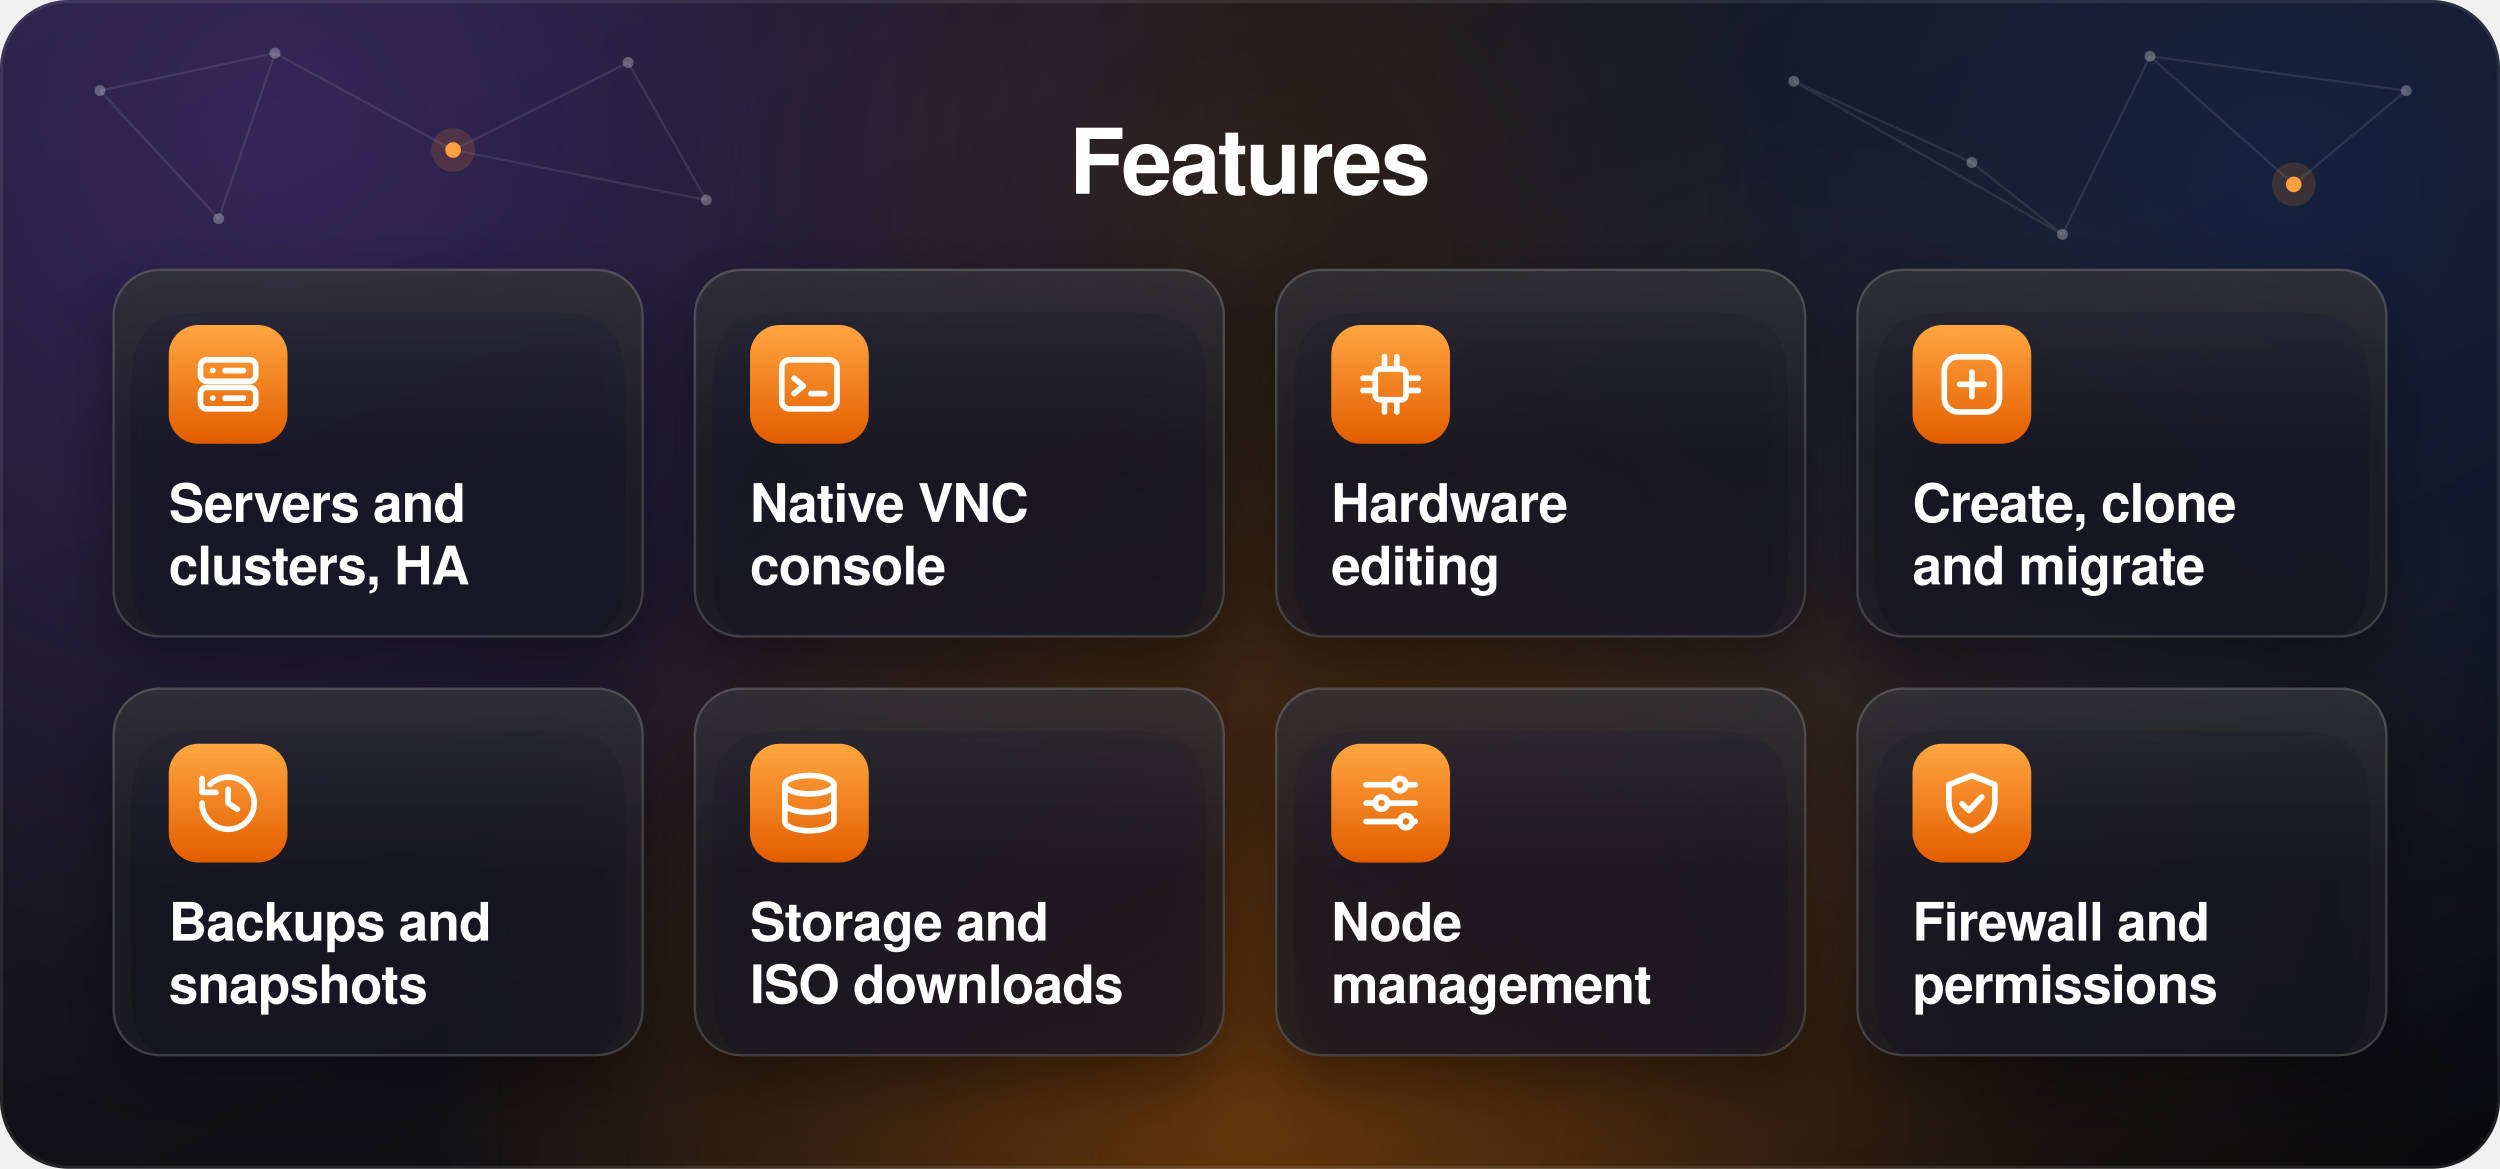
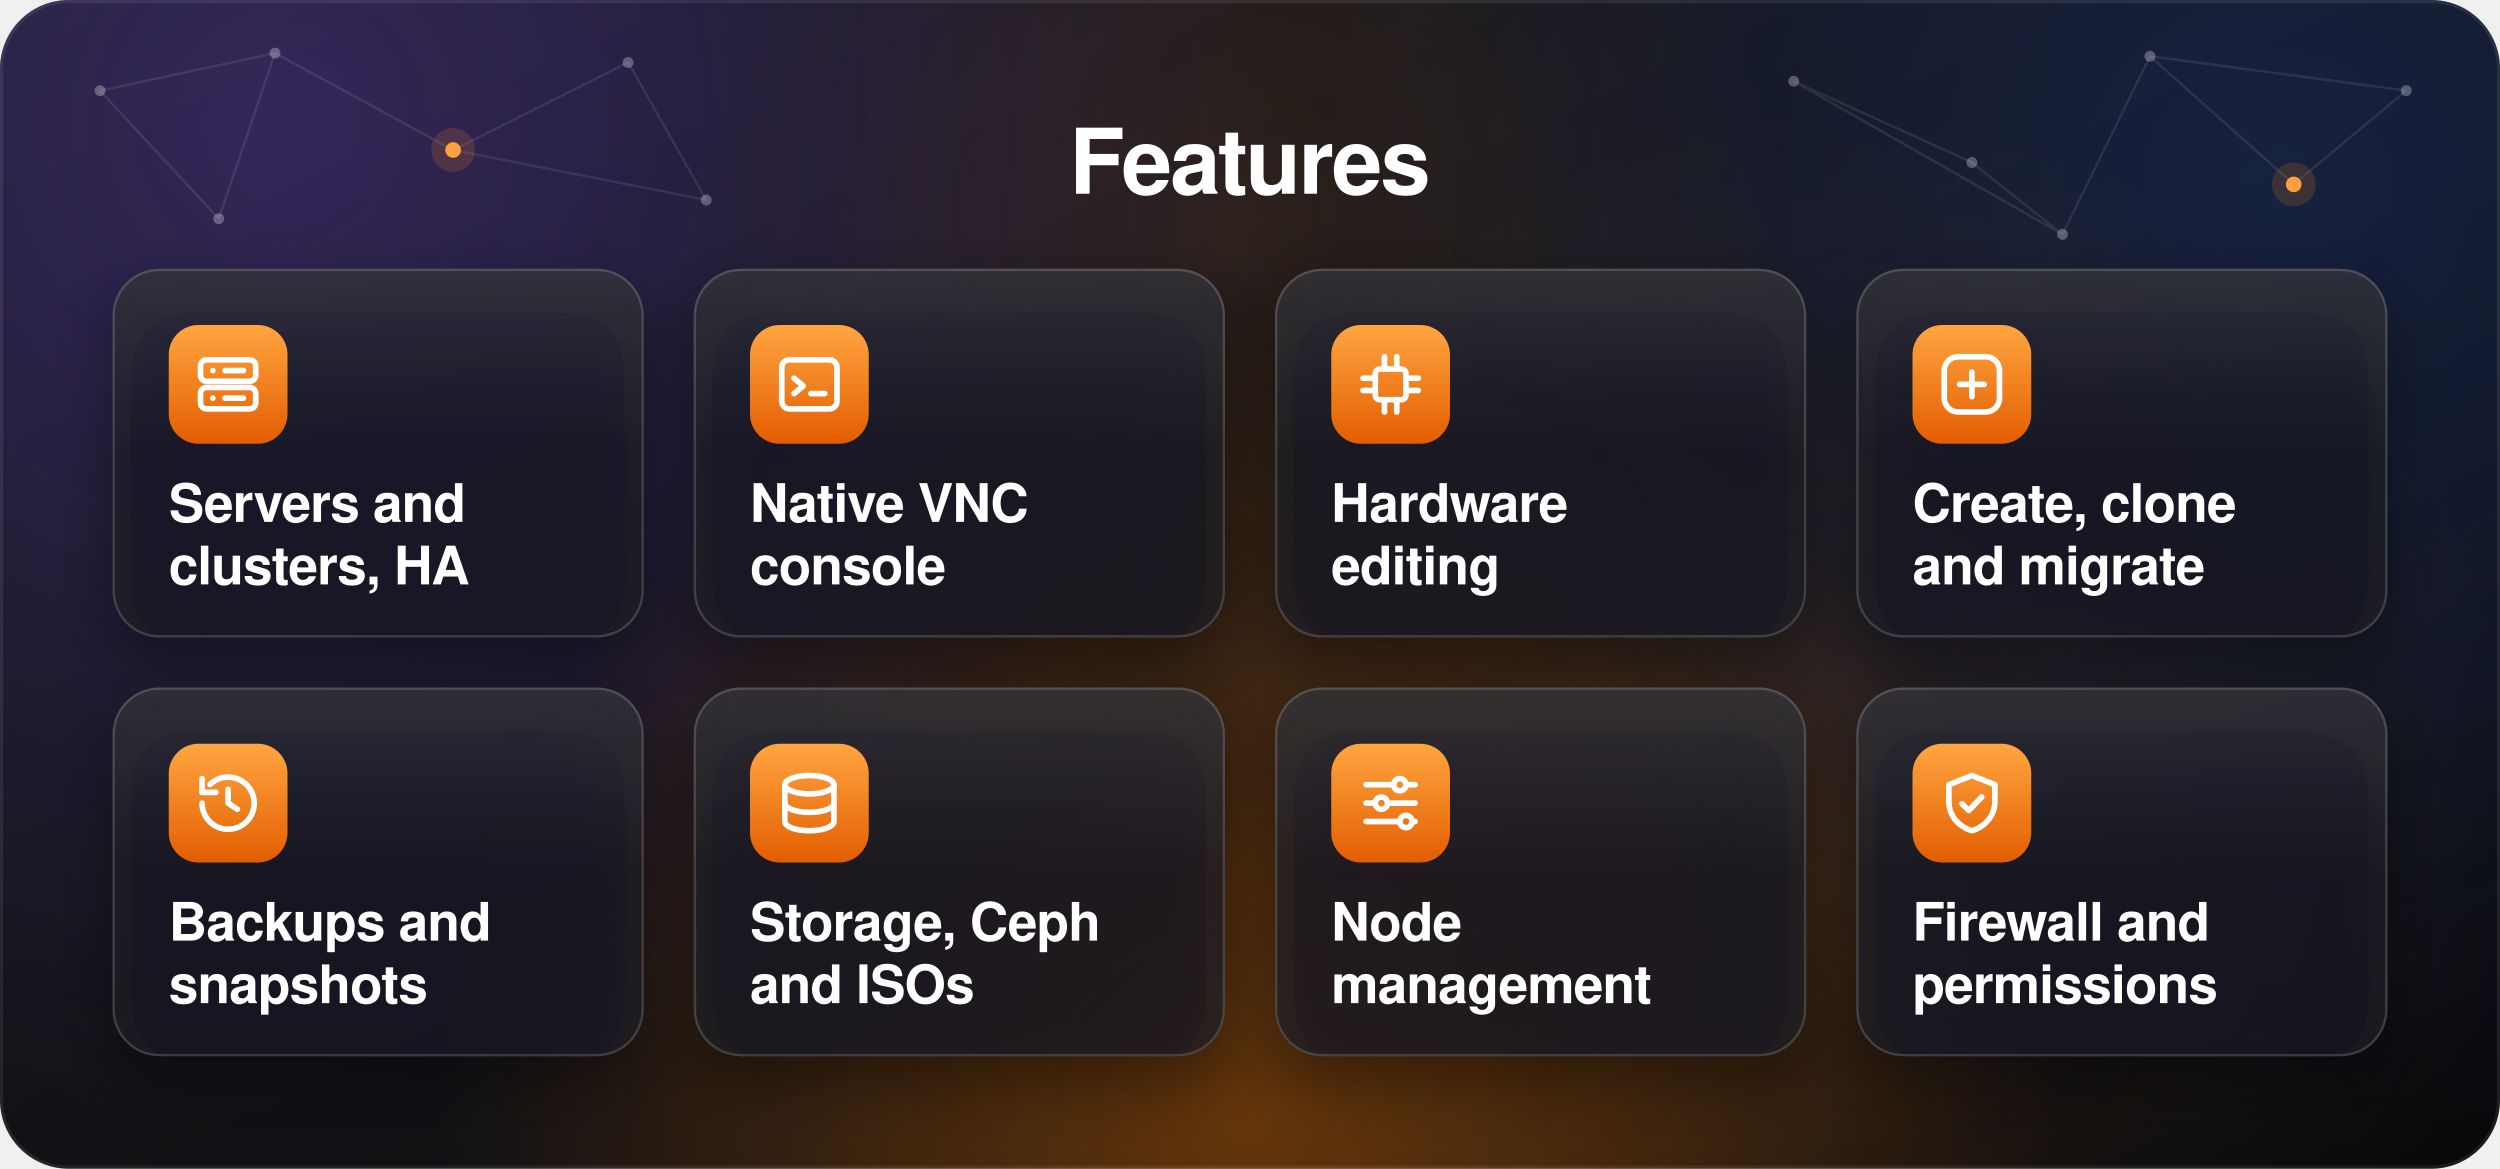
<svg xmlns="http://www.w3.org/2000/svg" viewBox="0 0 1600 748" width="1600" height="748">
  <defs>
    <clipPath id="card">
      <rect width="1600" height="748" rx="44" />
    </clipPath>
    <linearGradient id="background" x1="0" y1="0" x2="1" y2="1">
      <stop offset="0" stop-color="#1b1b21" />
      <stop offset="1" stop-color="#09090b" />
    </linearGradient>
    <radialGradient id="violet" cx="180" cy="80" r="640" gradientUnits="userSpaceOnUse">
      <stop offset="0" stop-color="#7c4dff" stop-opacity="0.26" />
      <stop offset="1" stop-color="#7c4dff" stop-opacity="0" />
    </radialGradient>
    <radialGradient id="blue" cx="1460" cy="120" r="620" gradientUnits="userSpaceOnUse">
      <stop offset="0" stop-color="#2f6bff" stop-opacity="0.18" />
      <stop offset="1" stop-color="#2f6bff" stop-opacity="0" />
    </radialGradient>
    <radialGradient id="amber" cx="1180" cy="508.64" r="440" gradientUnits="userSpaceOnUse">
      <stop offset="0" stop-color="#ff9a3c" stop-opacity="0.1" />
      <stop offset="1" stop-color="#ff9a3c" stop-opacity="0" />
    </radialGradient>
    <radialGradient id="titleGlow" cx="800" cy="140" r="340" gradientUnits="userSpaceOnUse">
      <stop offset="0" stop-color="#ff8a1f" stop-opacity="0.1" />
      <stop offset="1" stop-color="#ff8a1f" stop-opacity="0" />
    </radialGradient>
    <radialGradient id="glow" cx="800" cy="718.08" r="520" gradientUnits="userSpaceOnUse">
      <stop offset="0" stop-color="#E57000" stop-opacity="0.4" />
      <stop offset="1" stop-color="#E57000" stop-opacity="0" />
    </radialGradient>
    <linearGradient id="cardSheen" x1="0" y1="0" x2="0" y2="1">
      <stop offset="0" stop-color="#fff" stop-opacity="0.08" />
      <stop offset="0.5" stop-color="#fff" stop-opacity="0" />
    </linearGradient>
    <filter id="cardShadow" x="-30%" y="-60%" width="160%" height="240%">
      <feDropShadow dx="0" dy="16" stdDeviation="20" flood-color="#000" flood-opacity="0.55" />
    </filter>
    <linearGradient id="tile" x1="0" y1="0" x2="0" y2="1">
      <stop offset="0" stop-color="#FFA640" />
      <stop offset="1" stop-color="#E35D00" />
    </linearGradient>
  </defs>
  <g clip-path="url(#card)">
    <rect width="1600" height="748" fill="url(#background)" />
    <rect width="1600" height="748" fill="url(#violet)" />
    <rect width="1600" height="748" fill="url(#blue)" />
    <rect width="1600" height="748" fill="url(#amber)" />
    <rect width="1600" height="748" fill="url(#titleGlow)" />
    <rect width="1600" height="748" fill="url(#glow)" />
    <path d="M64 58L176 34M64 58L140 140M176 34L290 96M176 34L140 140M290 96L402 40M290 96L452 128M402 40L452 128M1148 52L1262 104M1148 52L1320 150M1262 104L1320 150M1376 36L1468 118M1376 36L1540 58M1376 36L1320 150M1468 118L1540 58" fill="none" stroke="#fff" stroke-opacity="0.09" stroke-width="1.5" />
    <circle cx="64" cy="58" r="3.5" fill="#fff" fill-opacity="0.28" />
    <circle cx="176" cy="34" r="3.5" fill="#fff" fill-opacity="0.28" />
    <circle cx="290" cy="96" r="14" fill="#ff8a1f" fill-opacity="0.16" />
    <circle cx="290" cy="96" r="5" fill="#ff9f40" />
    <circle cx="140" cy="140" r="3.5" fill="#fff" fill-opacity="0.28" />
    <circle cx="402" cy="40" r="3.5" fill="#fff" fill-opacity="0.28" />
    <circle cx="452" cy="128" r="3.5" fill="#fff" fill-opacity="0.28" />
    <circle cx="1148" cy="52" r="3.5" fill="#fff" fill-opacity="0.28" />
    <circle cx="1262" cy="104" r="3.5" fill="#fff" fill-opacity="0.28" />
    <circle cx="1376" cy="36" r="3.5" fill="#fff" fill-opacity="0.28" />
    <circle cx="1468" cy="118" r="14" fill="#ff8a1f" fill-opacity="0.16" />
    <circle cx="1468" cy="118" r="5" fill="#ff9f40" />
    <circle cx="1540" cy="58" r="3.5" fill="#fff" fill-opacity="0.28" />
    <circle cx="1320" cy="150" r="3.5" fill="#fff" fill-opacity="0.28" />
    <text x="800.0" y="124" text-anchor="middle" font-family="-apple-system, BlinkMacSystemFont, 'SF Pro Display', 'Segoe UI', Helvetica, Arial, sans-serif" font-size="58" font-weight="800" letter-spacing="-1.5" fill="#fff">Features</text>
    <g filter="url(#cardShadow)">
      <rect x="72" y="172" width="340" height="236" rx="30" fill="#1f1f24" fill-opacity="0.72" />
    </g>
    <rect x="72" y="172" width="340" height="236" rx="30" fill="url(#cardSheen)" />
    <rect x="72.75" y="172.75" width="338.5" height="234.5" rx="29.25" fill="none" stroke="#fff" stroke-opacity="0.16" stroke-width="1.5" />
    <g transform="translate(108 208)">
      <rect width="76" height="76" rx="19.0" fill="url(#tile)" />
      <g transform="translate(14.44 14.44) scale(1.9633)" fill="none" stroke="#fff" stroke-width="1.85" stroke-linecap="round" stroke-linejoin="round">
        <rect x="3" y="4" width="18" height="7" rx="2" />
        <rect x="3" y="13" width="18" height="7" rx="2" />
        <path d="M7 7.5h.01M7 16.5h.01M11 7.5h6M11 16.5h6" />
      </g>
    </g>
    <text x="108" y="334" font-family="-apple-system, BlinkMacSystemFont, 'SF Pro Display', 'Segoe UI', Helvetica, Arial, sans-serif" font-size="34" font-weight="700" letter-spacing="-0.5" fill="#fff">Servers and</text>
    <text x="108" y="374" font-family="-apple-system, BlinkMacSystemFont, 'SF Pro Display', 'Segoe UI', Helvetica, Arial, sans-serif" font-size="34" font-weight="700" letter-spacing="-0.5" fill="#fff">clusters, HA</text>
    <g filter="url(#cardShadow)">
      <rect x="444" y="172" width="340" height="236" rx="30" fill="#1f1f24" fill-opacity="0.72" />
    </g>
    <rect x="444" y="172" width="340" height="236" rx="30" fill="url(#cardSheen)" />
    <rect x="444.75" y="172.75" width="338.5" height="234.5" rx="29.25" fill="none" stroke="#fff" stroke-opacity="0.16" stroke-width="1.5" />
    <g transform="translate(480 208)">
      <rect width="76" height="76" rx="19.0" fill="url(#tile)" />
      <g transform="translate(14.44 14.44) scale(1.9633)" fill="none" stroke="#fff" stroke-width="1.85" stroke-linecap="round" stroke-linejoin="round">
        <rect x="3" y="4" width="18" height="16" rx="2.5" />
        <path d="M7 10l3 2.5L7 15M12.5 15H17" />
      </g>
    </g>
    <text x="480" y="334" font-family="-apple-system, BlinkMacSystemFont, 'SF Pro Display', 'Segoe UI', Helvetica, Arial, sans-serif" font-size="34" font-weight="700" letter-spacing="-0.5" fill="#fff">Native VNC</text>
    <text x="480" y="374" font-family="-apple-system, BlinkMacSystemFont, 'SF Pro Display', 'Segoe UI', Helvetica, Arial, sans-serif" font-size="34" font-weight="700" letter-spacing="-0.5" fill="#fff">console</text>
    <g filter="url(#cardShadow)">
      <rect x="816" y="172" width="340" height="236" rx="30" fill="#1f1f24" fill-opacity="0.72" />
    </g>
    <rect x="816" y="172" width="340" height="236" rx="30" fill="url(#cardSheen)" />
    <rect x="816.75" y="172.75" width="338.5" height="234.5" rx="29.25" fill="none" stroke="#fff" stroke-opacity="0.16" stroke-width="1.5" />
    <g transform="translate(852 208)">
      <rect width="76" height="76" rx="19.0" fill="url(#tile)" />
      <g transform="translate(14.44 14.44) scale(1.9633)" fill="none" stroke="#fff" stroke-width="1.85" stroke-linecap="round" stroke-linejoin="round">
        <rect x="7" y="7" width="10" height="10" rx="1.5" />
        <path d="M10 3v4M14 3v4M10 17v4M14 17v4M3 10h4M3 14h4M17 10h4M17 14h4" />
      </g>
    </g>
    <text x="852" y="334" font-family="-apple-system, BlinkMacSystemFont, 'SF Pro Display', 'Segoe UI', Helvetica, Arial, sans-serif" font-size="34" font-weight="700" letter-spacing="-0.5" fill="#fff">Hardware</text>
    <text x="852" y="374" font-family="-apple-system, BlinkMacSystemFont, 'SF Pro Display', 'Segoe UI', Helvetica, Arial, sans-serif" font-size="34" font-weight="700" letter-spacing="-0.5" fill="#fff">editing</text>
    <g filter="url(#cardShadow)">
      <rect x="1188" y="172" width="340" height="236" rx="30" fill="#1f1f24" fill-opacity="0.72" />
    </g>
    <rect x="1188" y="172" width="340" height="236" rx="30" fill="url(#cardSheen)" />
    <rect x="1188.75" y="172.75" width="338.5" height="234.5" rx="29.25" fill="none" stroke="#fff" stroke-opacity="0.16" stroke-width="1.5" />
    <g transform="translate(1224 208)">
      <rect width="76" height="76" rx="19.0" fill="url(#tile)" />
      <g transform="translate(14.44 14.44) scale(1.9633)" fill="none" stroke="#fff" stroke-width="1.85" stroke-linecap="round" stroke-linejoin="round">
        <rect x="3" y="3" width="18" height="18" rx="4.5" />
        <path d="M12 8v8M8 12h8" />
      </g>
    </g>
    <text x="1224" y="334" font-family="-apple-system, BlinkMacSystemFont, 'SF Pro Display', 'Segoe UI', Helvetica, Arial, sans-serif" font-size="34" font-weight="700" letter-spacing="-0.5" fill="#fff">Create, clone</text>
    <text x="1224" y="374" font-family="-apple-system, BlinkMacSystemFont, 'SF Pro Display', 'Segoe UI', Helvetica, Arial, sans-serif" font-size="34" font-weight="700" letter-spacing="-0.5" fill="#fff">and migrate</text>
    <g filter="url(#cardShadow)">
      <rect x="72" y="440" width="340" height="236" rx="30" fill="#1f1f24" fill-opacity="0.72" />
    </g>
    <rect x="72" y="440" width="340" height="236" rx="30" fill="url(#cardSheen)" />
    <rect x="72.75" y="440.75" width="338.5" height="234.5" rx="29.25" fill="none" stroke="#fff" stroke-opacity="0.16" stroke-width="1.5" />
    <g transform="translate(108 476)">
      <rect width="76" height="76" rx="19.0" fill="url(#tile)" />
      <g transform="translate(14.44 14.44) scale(1.9633)" fill="none" stroke="#fff" stroke-width="1.85" stroke-linecap="round" stroke-linejoin="round">
        <path d="M3.5 12a8.5 8.5 0 1 0 2.6-6.1" />
        <path d="M3.5 4v4.5H8" />
        <path d="M12 7.5V12l3 2" />
      </g>
    </g>
    <text x="108" y="602" font-family="-apple-system, BlinkMacSystemFont, 'SF Pro Display', 'Segoe UI', Helvetica, Arial, sans-serif" font-size="34" font-weight="700" letter-spacing="-0.5" fill="#fff">Backups and</text>
    <text x="108" y="642" font-family="-apple-system, BlinkMacSystemFont, 'SF Pro Display', 'Segoe UI', Helvetica, Arial, sans-serif" font-size="34" font-weight="700" letter-spacing="-0.5" fill="#fff">snapshots</text>
    <g filter="url(#cardShadow)">
      <rect x="444" y="440" width="340" height="236" rx="30" fill="#1f1f24" fill-opacity="0.72" />
    </g>
    <rect x="444" y="440" width="340" height="236" rx="30" fill="url(#cardSheen)" />
    <rect x="444.75" y="440.75" width="338.5" height="234.5" rx="29.25" fill="none" stroke="#fff" stroke-opacity="0.16" stroke-width="1.5" />
    <g transform="translate(480 476)">
      <rect width="76" height="76" rx="19.0" fill="url(#tile)" />
      <g transform="translate(14.44 14.44) scale(1.9633)" fill="none" stroke="#fff" stroke-width="1.85" stroke-linecap="round" stroke-linejoin="round">
        <ellipse cx="12" cy="6" rx="8" ry="3" />
        <path d="M4 6v12c0 1.7 3.6 3 8 3s8-1.3 8-3V6" />
        <path d="M4 12c0 1.7 3.6 3 8 3s8-1.3 8-3" />
      </g>
    </g>
-     <text x="480" y="602" font-family="-apple-system, BlinkMacSystemFont, 'SF Pro Display', 'Segoe UI', Helvetica, Arial, sans-serif" font-size="34" font-weight="700" letter-spacing="-0.5" fill="#fff">Storage and</text>
-     <text x="480" y="642" font-family="-apple-system, BlinkMacSystemFont, 'SF Pro Display', 'Segoe UI', Helvetica, Arial, sans-serif" font-size="34" font-weight="700" letter-spacing="-0.5" fill="#fff">ISO downloads</text>
+     <text x="480" y="602" font-family="-apple-system, BlinkMacSystemFont, 'SF Pro Display', 'Segoe UI', Helvetica, Arial, sans-serif" font-size="34" font-weight="700" letter-spacing="-0.5" fill="#fff">Storage, Ceph</text>
+     <text x="480" y="642" font-family="-apple-system, BlinkMacSystemFont, 'SF Pro Display', 'Segoe UI', Helvetica, Arial, sans-serif" font-size="34" font-weight="700" letter-spacing="-0.5" fill="#fff">and ISOs</text>
    <g filter="url(#cardShadow)">
      <rect x="816" y="440" width="340" height="236" rx="30" fill="#1f1f24" fill-opacity="0.72" />
    </g>
    <rect x="816" y="440" width="340" height="236" rx="30" fill="url(#cardSheen)" />
    <rect x="816.75" y="440.75" width="338.5" height="234.5" rx="29.25" fill="none" stroke="#fff" stroke-opacity="0.16" stroke-width="1.5" />
    <g transform="translate(852 476)">
      <rect width="76" height="76" rx="19.0" fill="url(#tile)" />
      <g transform="translate(14.44 14.44) scale(1.9633)" fill="none" stroke="#fff" stroke-width="1.85" stroke-linecap="round" stroke-linejoin="round">
        <path d="M4 6h9M17 6h3M4 12h3M11 12h9M4 18h11M19 18h1" />
        <circle cx="15" cy="6" r="2" />
        <circle cx="9" cy="12" r="2" />
        <circle cx="17" cy="18" r="2" />
      </g>
    </g>
    <text x="852" y="602" font-family="-apple-system, BlinkMacSystemFont, 'SF Pro Display', 'Segoe UI', Helvetica, Arial, sans-serif" font-size="34" font-weight="700" letter-spacing="-0.5" fill="#fff">Node</text>
    <text x="852" y="642" font-family="-apple-system, BlinkMacSystemFont, 'SF Pro Display', 'Segoe UI', Helvetica, Arial, sans-serif" font-size="34" font-weight="700" letter-spacing="-0.5" fill="#fff">management</text>
    <g filter="url(#cardShadow)">
      <rect x="1188" y="440" width="340" height="236" rx="30" fill="#1f1f24" fill-opacity="0.72" />
    </g>
    <rect x="1188" y="440" width="340" height="236" rx="30" fill="url(#cardSheen)" />
    <rect x="1188.75" y="440.75" width="338.5" height="234.5" rx="29.25" fill="none" stroke="#fff" stroke-opacity="0.16" stroke-width="1.5" />
    <g transform="translate(1224 476)">
      <rect width="76" height="76" rx="19.0" fill="url(#tile)" />
      <g transform="translate(14.44 14.44) scale(1.9633)" fill="none" stroke="#fff" stroke-width="1.85" stroke-linecap="round" stroke-linejoin="round">
        <path d="M12 3l7.5 3v5.5c0 4.6-3.2 8.2-7.5 9.5-4.3-1.3-7.5-4.9-7.5-9.5V6z" />
        <path d="M8.8 12.2l2.2 2.2 4.2-4.4" />
      </g>
    </g>
    <text x="1224" y="602" font-family="-apple-system, BlinkMacSystemFont, 'SF Pro Display', 'Segoe UI', Helvetica, Arial, sans-serif" font-size="34" font-weight="700" letter-spacing="-0.5" fill="#fff">Firewall and</text>
    <text x="1224" y="642" font-family="-apple-system, BlinkMacSystemFont, 'SF Pro Display', 'Segoe UI', Helvetica, Arial, sans-serif" font-size="34" font-weight="700" letter-spacing="-0.5" fill="#fff">permissions</text>
  </g>
  <rect x="1" y="1" width="1598" height="746" rx="43" fill="none" stroke="#fff" stroke-opacity="0.08" stroke-width="2" />
</svg>
